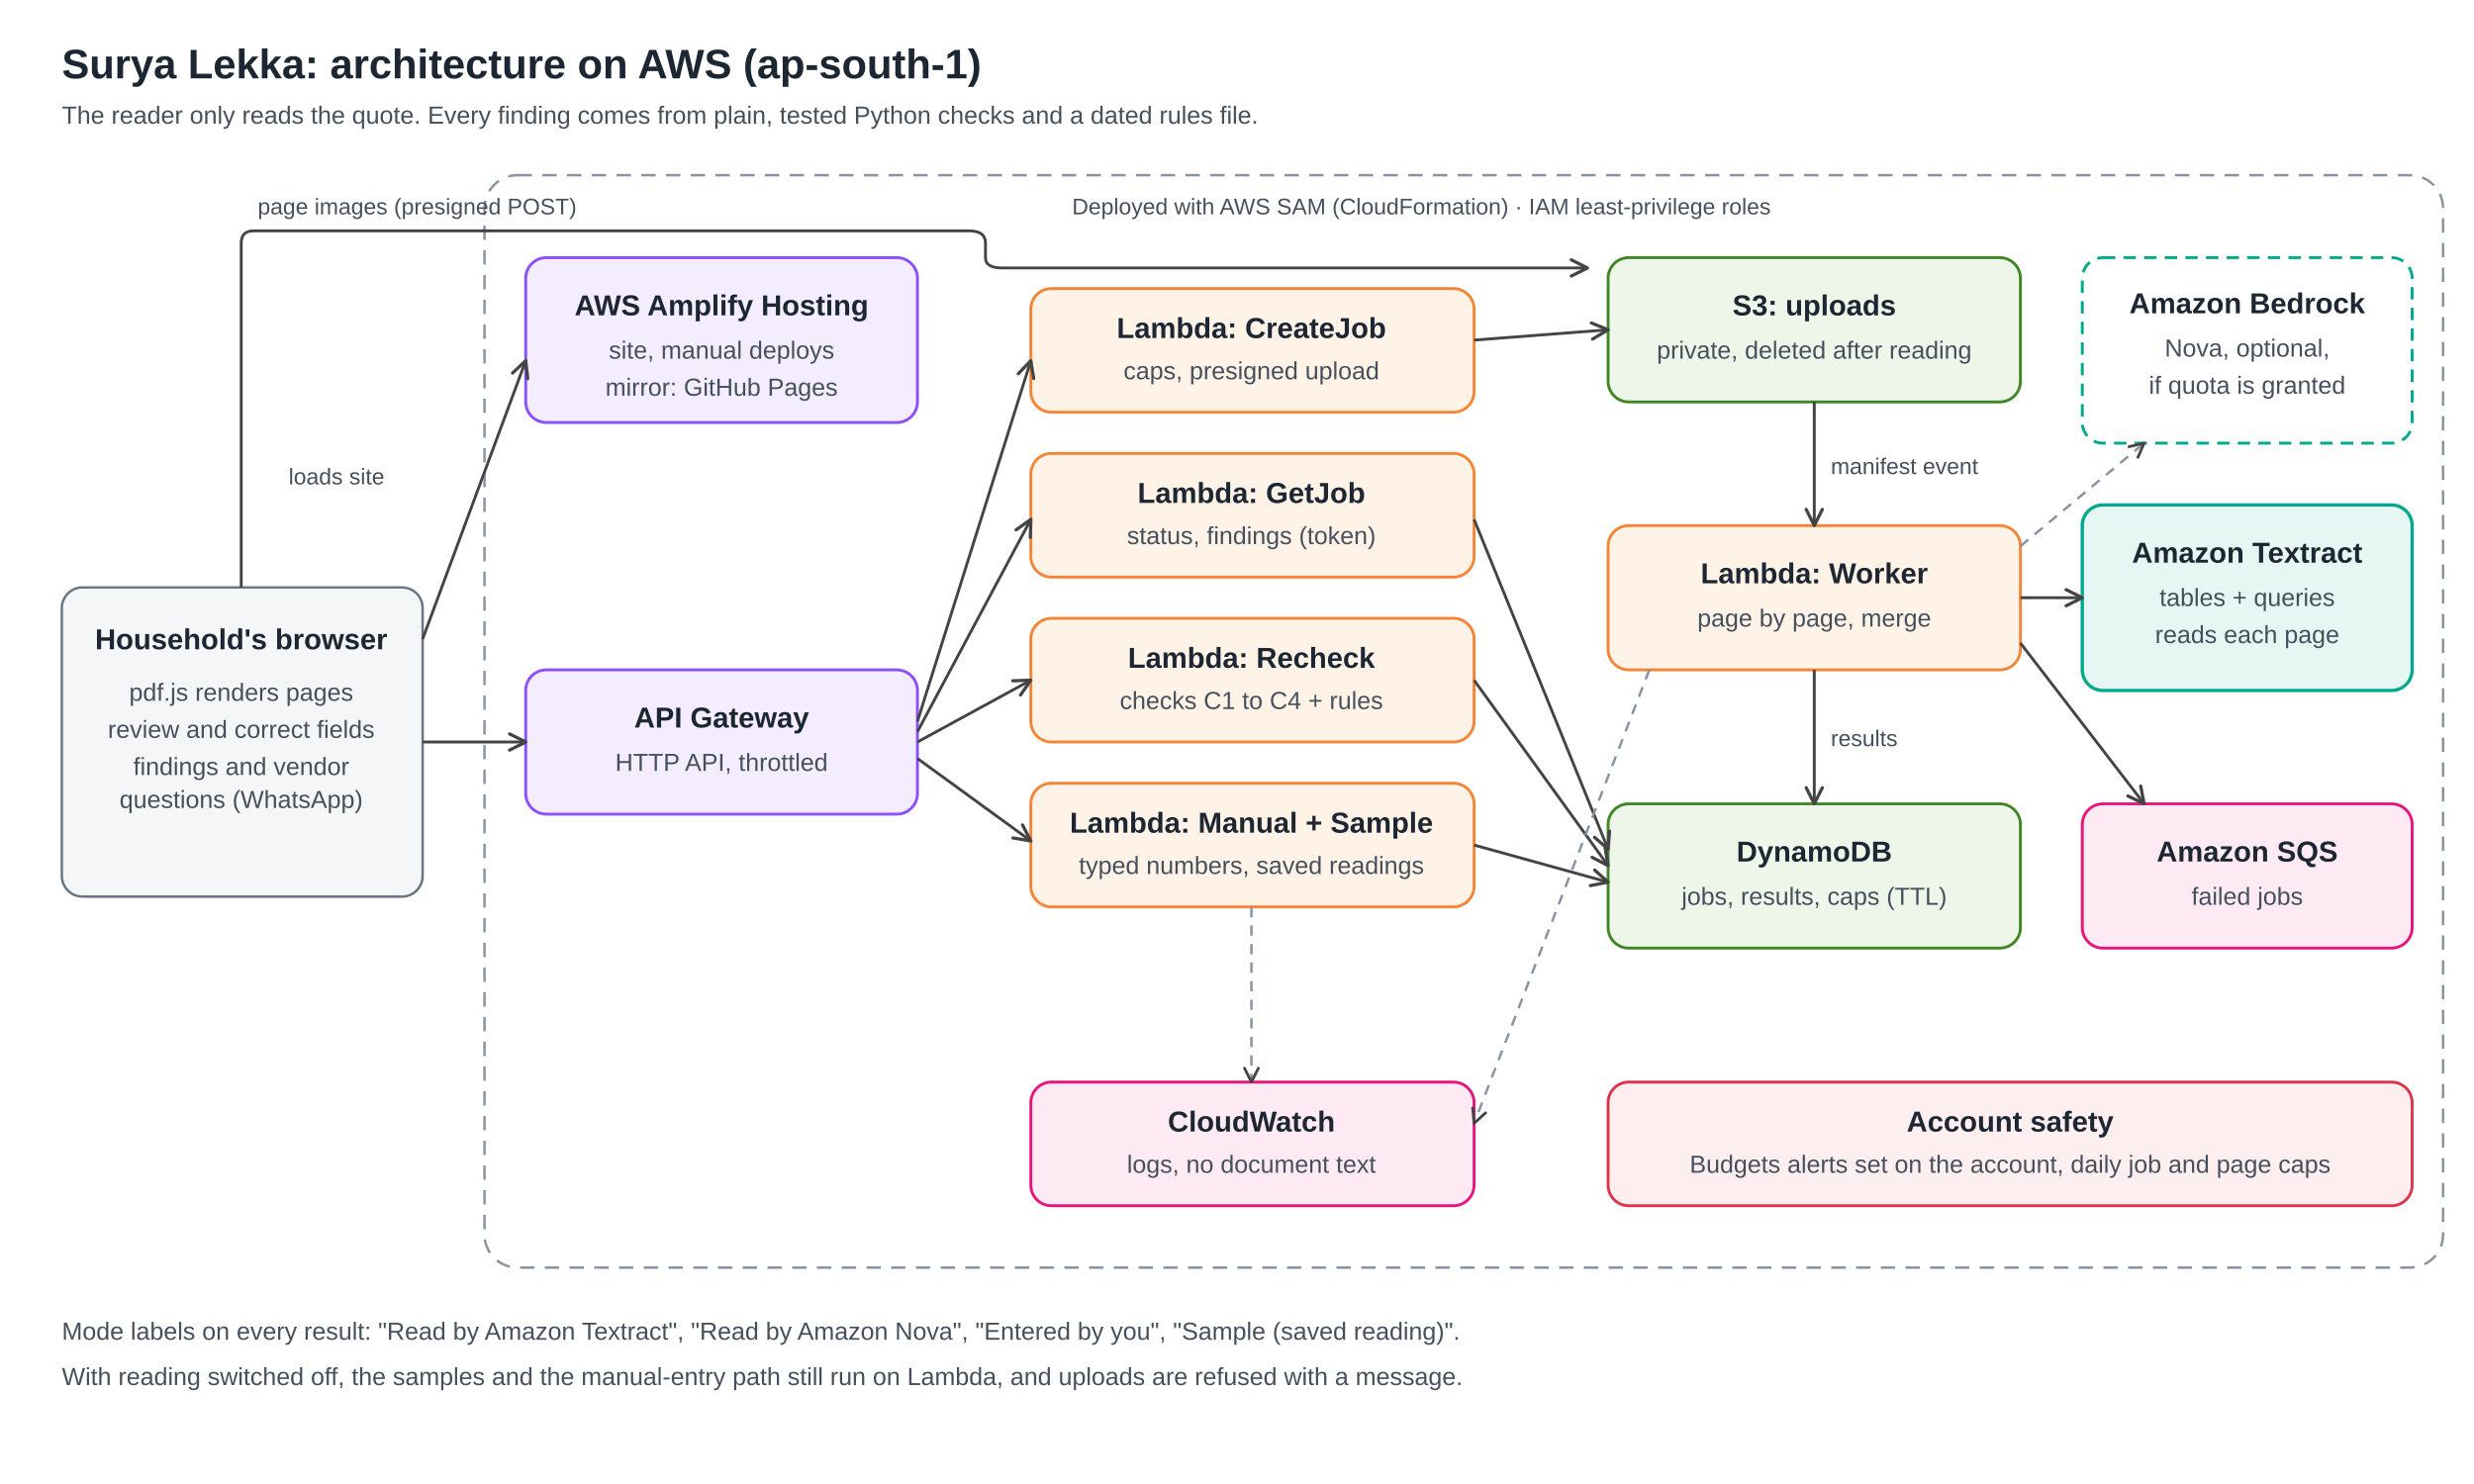
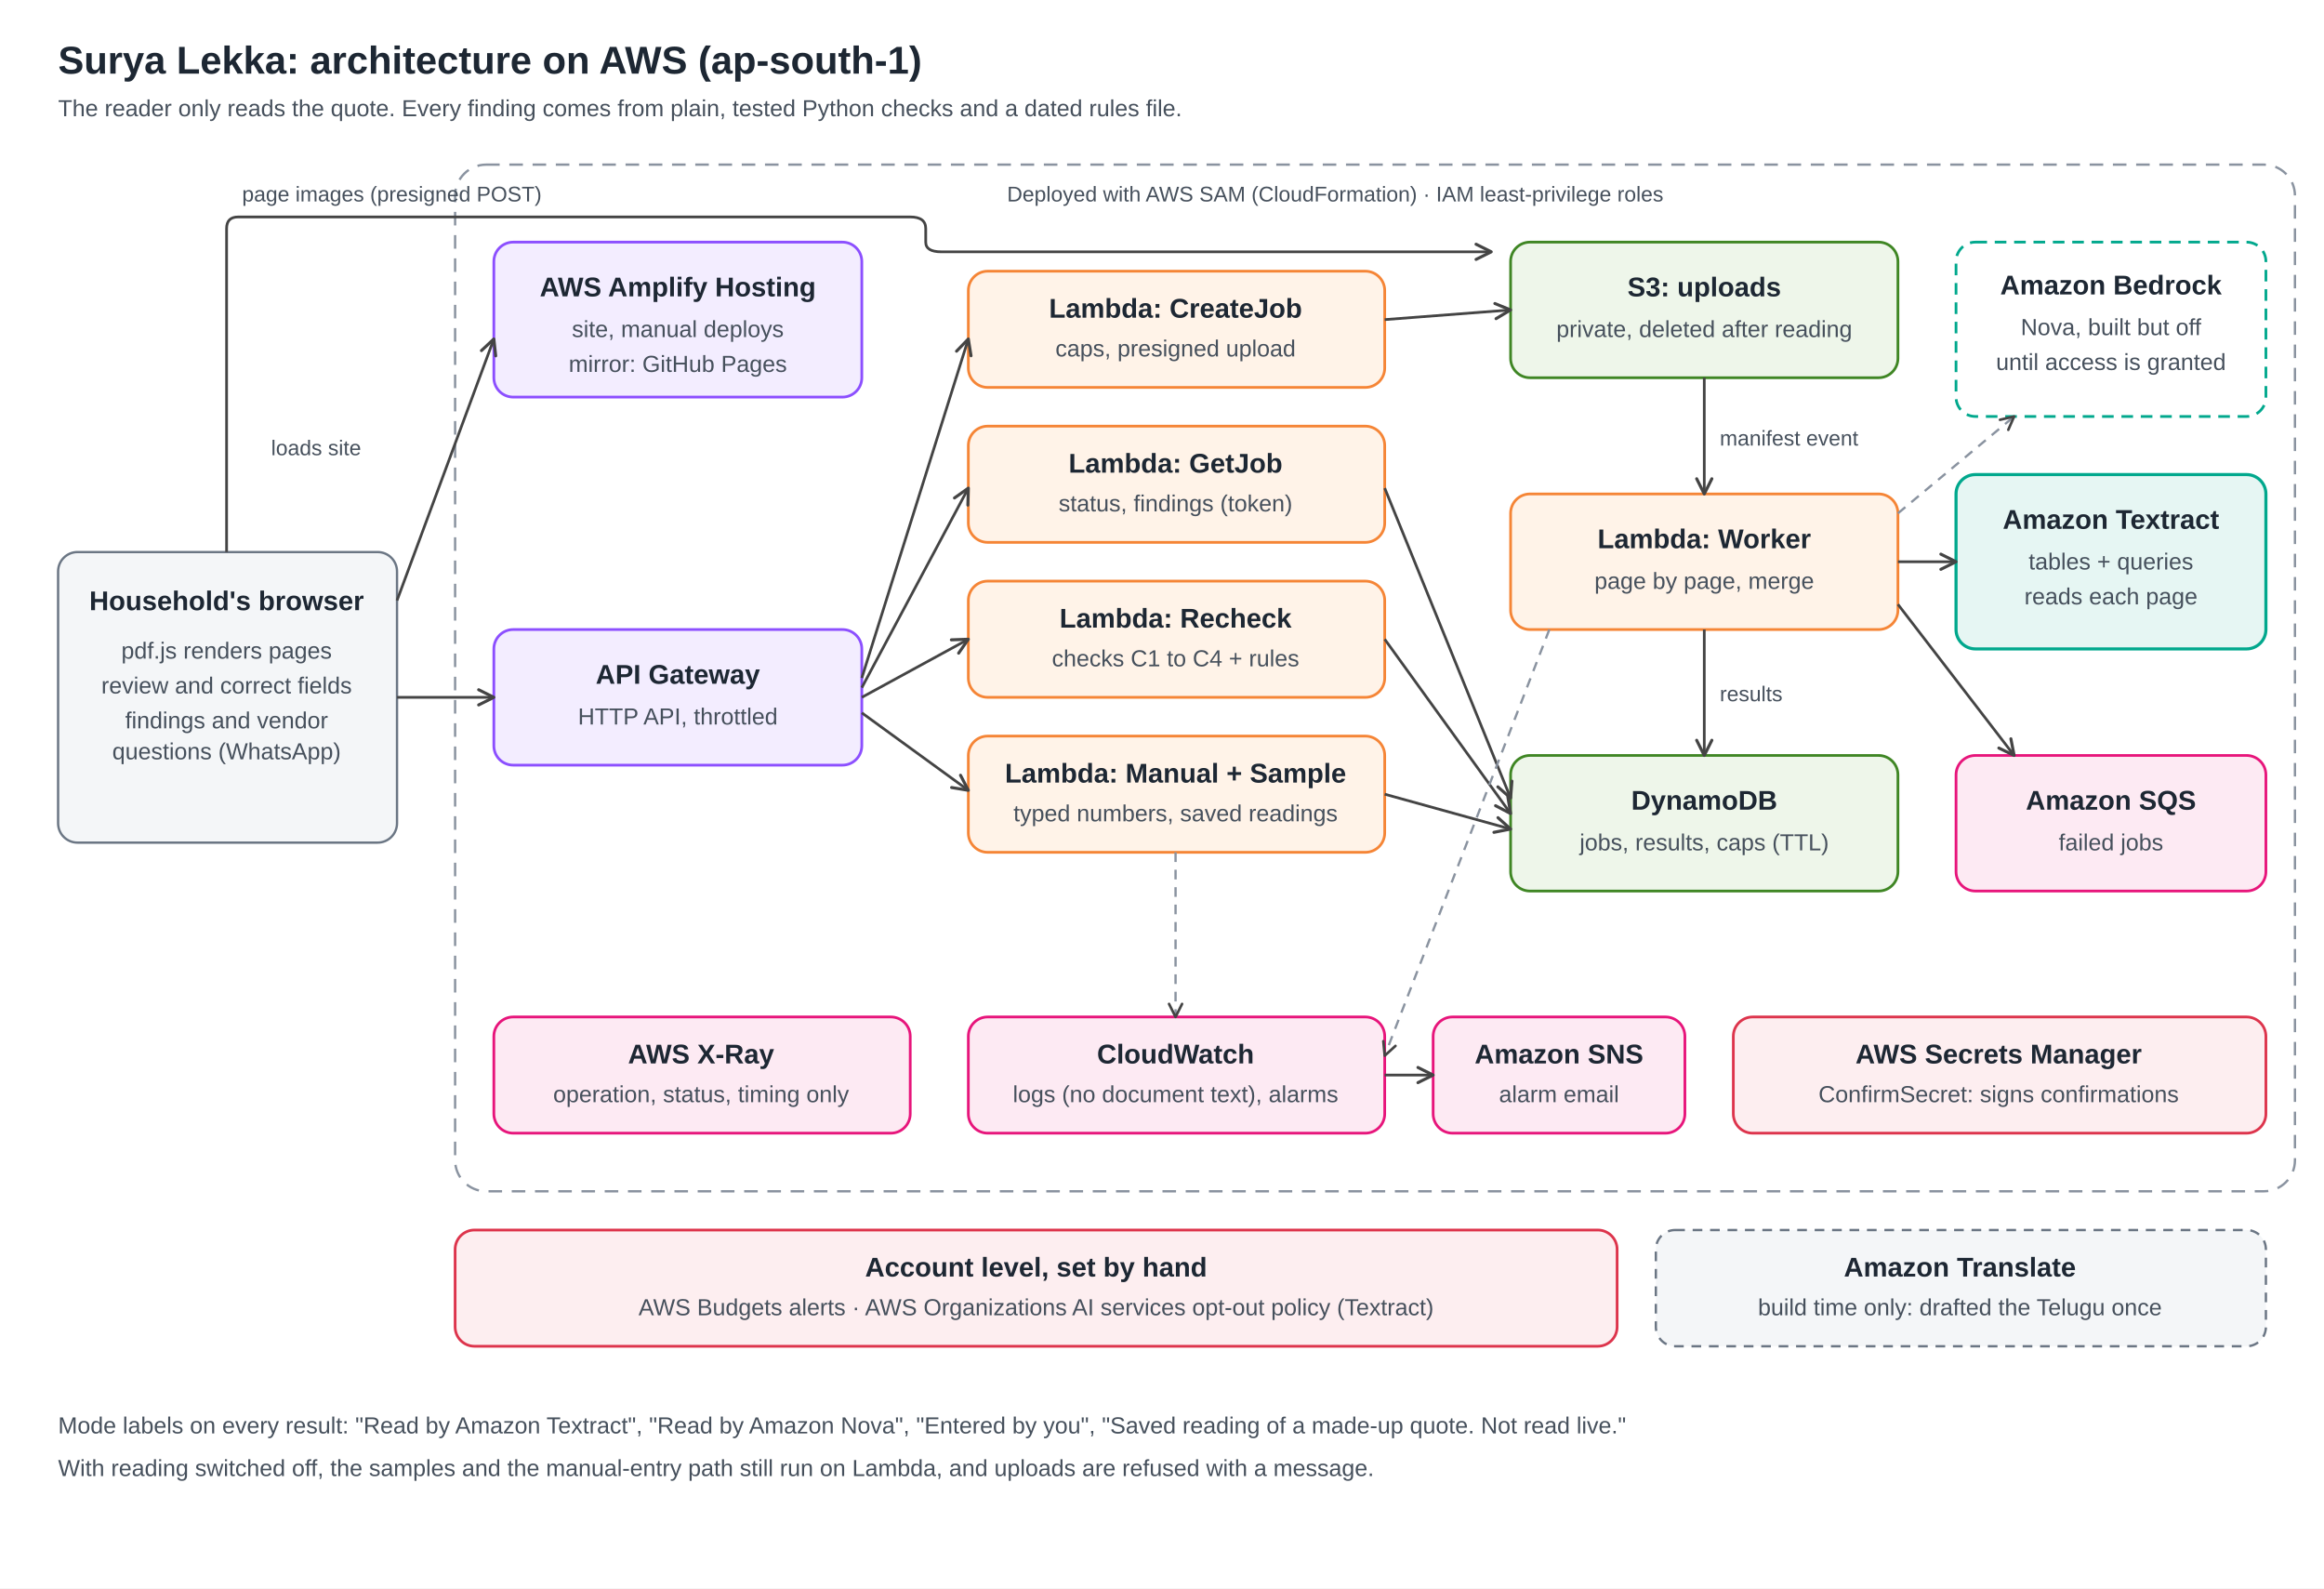
- <svg xmlns="http://www.w3.org/2000/svg" viewBox="0 0 1200 720" width="1200" height="720" font-family="Arial, Helvetica, sans-serif">
+ <svg xmlns="http://www.w3.org/2000/svg" viewBox="0 0 1200 820" width="1200" height="820" font-family="Arial, Helvetica, sans-serif">
  <defs>
    <marker id="a" viewBox="0 0 10 10" refX="9" refY="5" markerWidth="7" markerHeight="7" orient="auto-start-reverse">
      <path d="M1 1 L9 5 L1 9" fill="none" stroke="#444" stroke-width="1.6" stroke-linecap="round" stroke-linejoin="round" />
    </marker>
    <style>
      .t { font-size: 14px; font-weight: 700; fill: #1d2733; }
      .s { font-size: 12px; fill: #46505c; }
      .lbl { font-size: 11px; fill: #46505c; }
      .ln { fill: none; stroke: #444; stroke-width: 1.4; }
      .dash { fill: none; stroke: #8a93a0; stroke-width: 1.2; stroke-dasharray: 5 4; }
    </style>
  </defs>
-   <rect x="0" y="0" width="1200" height="720" fill="#ffffff" />
+   <rect x="0" y="0" width="1200" height="820" fill="#ffffff" />
  <text x="30" y="38" font-size="20" font-weight="700" fill="#1d2733">Surya Lekka: architecture on AWS (ap-south-1)</text>
  <text x="30" y="60" class="s">The reader only reads the quote. Every finding comes from plain, tested Python checks and a dated rules file.</text>
  <rect x="235" y="85" width="950" height="530" rx="16" fill="none" stroke="#8a93a0" stroke-width="1.2" stroke-dasharray="7 5" />
  <text x="520" y="104" class="lbl">Deployed with AWS SAM (CloudFormation) · IAM least-privilege roles</text>
  <rect x="30" y="285" width="175" height="150" rx="10" fill="#f4f6f8" stroke="#6b7684" stroke-width="1.2" />
  <text x="117" y="315" text-anchor="middle" class="t">Household's browser</text>
  <text x="117" y="340" text-anchor="middle" class="s">pdf.js renders pages</text>
  <text x="117" y="358" text-anchor="middle" class="s">review and correct fields</text>
  <text x="117" y="376" text-anchor="middle" class="s">findings and vendor</text>
  <text x="117" y="392" text-anchor="middle" class="s">questions (WhatsApp)</text>
  <rect x="255" y="125" width="190" height="80" rx="10" fill="#f3edff" stroke="#8c4fff" stroke-width="1.4" />
  <text x="350" y="153" text-anchor="middle" class="t">AWS Amplify Hosting</text>
  <text x="350" y="174" text-anchor="middle" class="s">site, manual deploys</text>
  <text x="350" y="192" text-anchor="middle" class="s">mirror: GitHub Pages</text>
  <rect x="255" y="325" width="190" height="70" rx="10" fill="#f3edff" stroke="#8c4fff" stroke-width="1.4" />
  <text x="350" y="353" text-anchor="middle" class="t">API Gateway</text>
  <text x="350" y="374" text-anchor="middle" class="s">HTTP API, throttled</text>
  <rect x="500" y="140" width="215" height="60" rx="10" fill="#fff3e8" stroke="#f58536" stroke-width="1.4" />
  <text x="607" y="164" text-anchor="middle" class="t">Lambda: CreateJob</text>
  <text x="607" y="184" text-anchor="middle" class="s">caps, presigned upload</text>
  <rect x="500" y="220" width="215" height="60" rx="10" fill="#fff3e8" stroke="#f58536" stroke-width="1.4" />
  <text x="607" y="244" text-anchor="middle" class="t">Lambda: GetJob</text>
  <text x="607" y="264" text-anchor="middle" class="s">status, findings (token)</text>
  <rect x="500" y="300" width="215" height="60" rx="10" fill="#fff3e8" stroke="#f58536" stroke-width="1.4" />
  <text x="607" y="324" text-anchor="middle" class="t">Lambda: Recheck</text>
  <text x="607" y="344" text-anchor="middle" class="s">checks C1 to C4 + rules</text>
  <rect x="500" y="380" width="215" height="60" rx="10" fill="#fff3e8" stroke="#f58536" stroke-width="1.4" />
  <text x="607" y="404" text-anchor="middle" class="t">Lambda: Manual + Sample</text>
  <text x="607" y="424" text-anchor="middle" class="s">typed numbers, saved readings</text>
  <rect x="780" y="125" width="200" height="70" rx="10" fill="#eef6ea" stroke="#3f8624" stroke-width="1.4" />
  <text x="880" y="153" text-anchor="middle" class="t">S3: uploads</text>
  <text x="880" y="174" text-anchor="middle" class="s">private, deleted after reading</text>
  <rect x="780" y="255" width="200" height="70" rx="10" fill="#fff3e8" stroke="#f58536" stroke-width="1.4" />
  <text x="880" y="283" text-anchor="middle" class="t">Lambda: Worker</text>
  <text x="880" y="304" text-anchor="middle" class="s">page by page, merge</text>
  <rect x="1010" y="245" width="160" height="90" rx="10" fill="#e6f6f3" stroke="#01a88d" stroke-width="1.6" />
  <text x="1090" y="273" text-anchor="middle" class="t">Amazon Textract</text>
  <text x="1090" y="294" text-anchor="middle" class="s">tables + queries</text>
  <text x="1090" y="312" text-anchor="middle" class="s">reads each page</text>
  <rect x="1010" y="125" width="160" height="90" rx="10" fill="#ffffff" stroke="#01a88d" stroke-width="1.4" stroke-dasharray="6 4" />
  <text x="1090" y="152" text-anchor="middle" class="t">Amazon Bedrock</text>
-   <text x="1090" y="173" text-anchor="middle" class="s">Nova, optional,</text>
-   <text x="1090" y="191" text-anchor="middle" class="s">if quota is granted</text>
+   <text x="1090" y="173" text-anchor="middle" class="s">Nova, built but off</text>
+   <text x="1090" y="191" text-anchor="middle" class="s">until access is granted</text>
  <rect x="780" y="390" width="200" height="70" rx="10" fill="#eef6ea" stroke="#3f8624" stroke-width="1.4" />
  <text x="880" y="418" text-anchor="middle" class="t">DynamoDB</text>
  <text x="880" y="439" text-anchor="middle" class="s">jobs, results, caps (TTL)</text>
  <rect x="1010" y="390" width="160" height="70" rx="10" fill="#fdeaf3" stroke="#e7157b" stroke-width="1.4" />
  <text x="1090" y="418" text-anchor="middle" class="t">Amazon SQS</text>
  <text x="1090" y="439" text-anchor="middle" class="s">failed jobs</text>
  <rect x="500" y="525" width="215" height="60" rx="10" fill="#fdeaf3" stroke="#e7157b" stroke-width="1.4" />
  <text x="607" y="549" text-anchor="middle" class="t">CloudWatch</text>
-   <text x="607" y="569" text-anchor="middle" class="s">logs, no document text</text>
-   <rect x="780" y="525" width="390" height="60" rx="10" fill="#fdeef0" stroke="#dd344c" stroke-width="1.4" />
-   <text x="975" y="549" text-anchor="middle" class="t">Account safety</text>
-   <text x="975" y="569" text-anchor="middle" class="s">Budgets alerts set on the account, daily job and page caps</text>
+   <text x="607" y="569" text-anchor="middle" class="s">logs (no document text), alarms</text>
+   <rect x="740" y="525" width="130" height="60" rx="10" fill="#fdeaf3" stroke="#e7157b" stroke-width="1.4" />
+   <text x="805" y="549" text-anchor="middle" class="t">Amazon SNS</text>
+   <text x="805" y="569" text-anchor="middle" class="s">alarm email</text>
+   <rect x="255" y="525" width="215" height="60" rx="10" fill="#fdeaf3" stroke="#e7157b" stroke-width="1.4" />
+   <text x="362" y="549" text-anchor="middle" class="t">AWS X-Ray</text>
+   <text x="362" y="569" text-anchor="middle" class="s">operation, status, timing only</text>
+   <rect x="895" y="525" width="275" height="60" rx="10" fill="#fdeef0" stroke="#dd344c" stroke-width="1.4" />
+   <text x="1032" y="549" text-anchor="middle" class="t">AWS Secrets Manager</text>
+   <text x="1032" y="569" text-anchor="middle" class="s">ConfirmSecret: signs confirmations</text>
+   <rect x="235" y="635" width="600" height="60" rx="10" fill="#fdeef0" stroke="#dd344c" stroke-width="1.4" />
+   <text x="535" y="659" text-anchor="middle" class="t">Account level, set by hand</text>
+   <text x="535" y="679" text-anchor="middle" class="s">AWS Budgets alerts · AWS Organizations AI services opt-out policy (Textract)</text>
+   <rect x="855" y="635" width="315" height="60" rx="10" fill="#f4f6f8" stroke="#6b7684" stroke-width="1.2" stroke-dasharray="5 4" />
+   <text x="1012" y="659" text-anchor="middle" class="t">Amazon Translate</text>
+   <text x="1012" y="679" text-anchor="middle" class="s">build time only: drafted the Telugu once</text>
  <path class="ln" d="M205 310 L255 175" marker-end="url(#a)" />
  <text x="140" y="235" class="lbl">loads site</text>
  <path class="ln" d="M205 360 L255 360" marker-end="url(#a)" />
  <path class="ln" d="M445 350 L500 175" marker-end="url(#a)" />
  <path class="ln" d="M445 355 L500 252" marker-end="url(#a)" />
  <path class="ln" d="M445 360 L500 330" marker-end="url(#a)" />
  <path class="ln" d="M445 368 L500 408" marker-end="url(#a)" />
  <path class="ln" d="M117 285 L117 118 Q117 112 123 112 L470 112 Q478 112 478 118 L478 125 Q478 130 486 130 L770 130" marker-end="url(#a)" />
  <text x="125" y="104" class="lbl">page images (presigned POST)</text>
  <path class="ln" d="M715 165 L780 160" marker-end="url(#a)" />
  <path class="ln" d="M880 195 L880 255" marker-end="url(#a)" />
  <text x="888" y="230" class="lbl">manifest event</text>
  <path class="ln" d="M980 290 L1010 290" marker-end="url(#a)" />
  <path class="dash" d="M980 265 L1040 215" marker-end="url(#a)" />
  <path class="ln" d="M880 325 L880 390" marker-end="url(#a)" />
  <text x="888" y="362" class="lbl">results</text>
  <path class="ln" d="M980 312 L1040 390" marker-end="url(#a)" />
  <path class="ln" d="M715 252 L780 412" marker-end="url(#a)" />
  <path class="ln" d="M715 330 L780 420" marker-end="url(#a)" />
  <path class="ln" d="M715 410 L780 428" marker-end="url(#a)" />
  <path class="dash" d="M607 440 L607 525" marker-end="url(#a)" />
  <path class="dash" d="M800 325 L715 545" marker-end="url(#a)" />
-   <text x="30" y="650" class="s">Mode labels on every result: "Read by Amazon Textract", "Read by Amazon Nova", "Entered by you", "Sample (saved reading)".</text>
-   <text x="30" y="672" class="s">With reading switched off, the samples and the manual-entry path still run on Lambda, and uploads are refused with a message.</text>
+   <path class="ln" d="M715 555 L740 555" marker-end="url(#a)" />
+   <text x="30" y="740" class="s">Mode labels on every result: "Read by Amazon Textract", "Read by Amazon Nova", "Entered by you", "Saved reading of a made-up quote. Not read live."</text>
+   <text x="30" y="762" class="s">With reading switched off, the samples and the manual-entry path still run on Lambda, and uploads are refused with a message.</text>
</svg>
